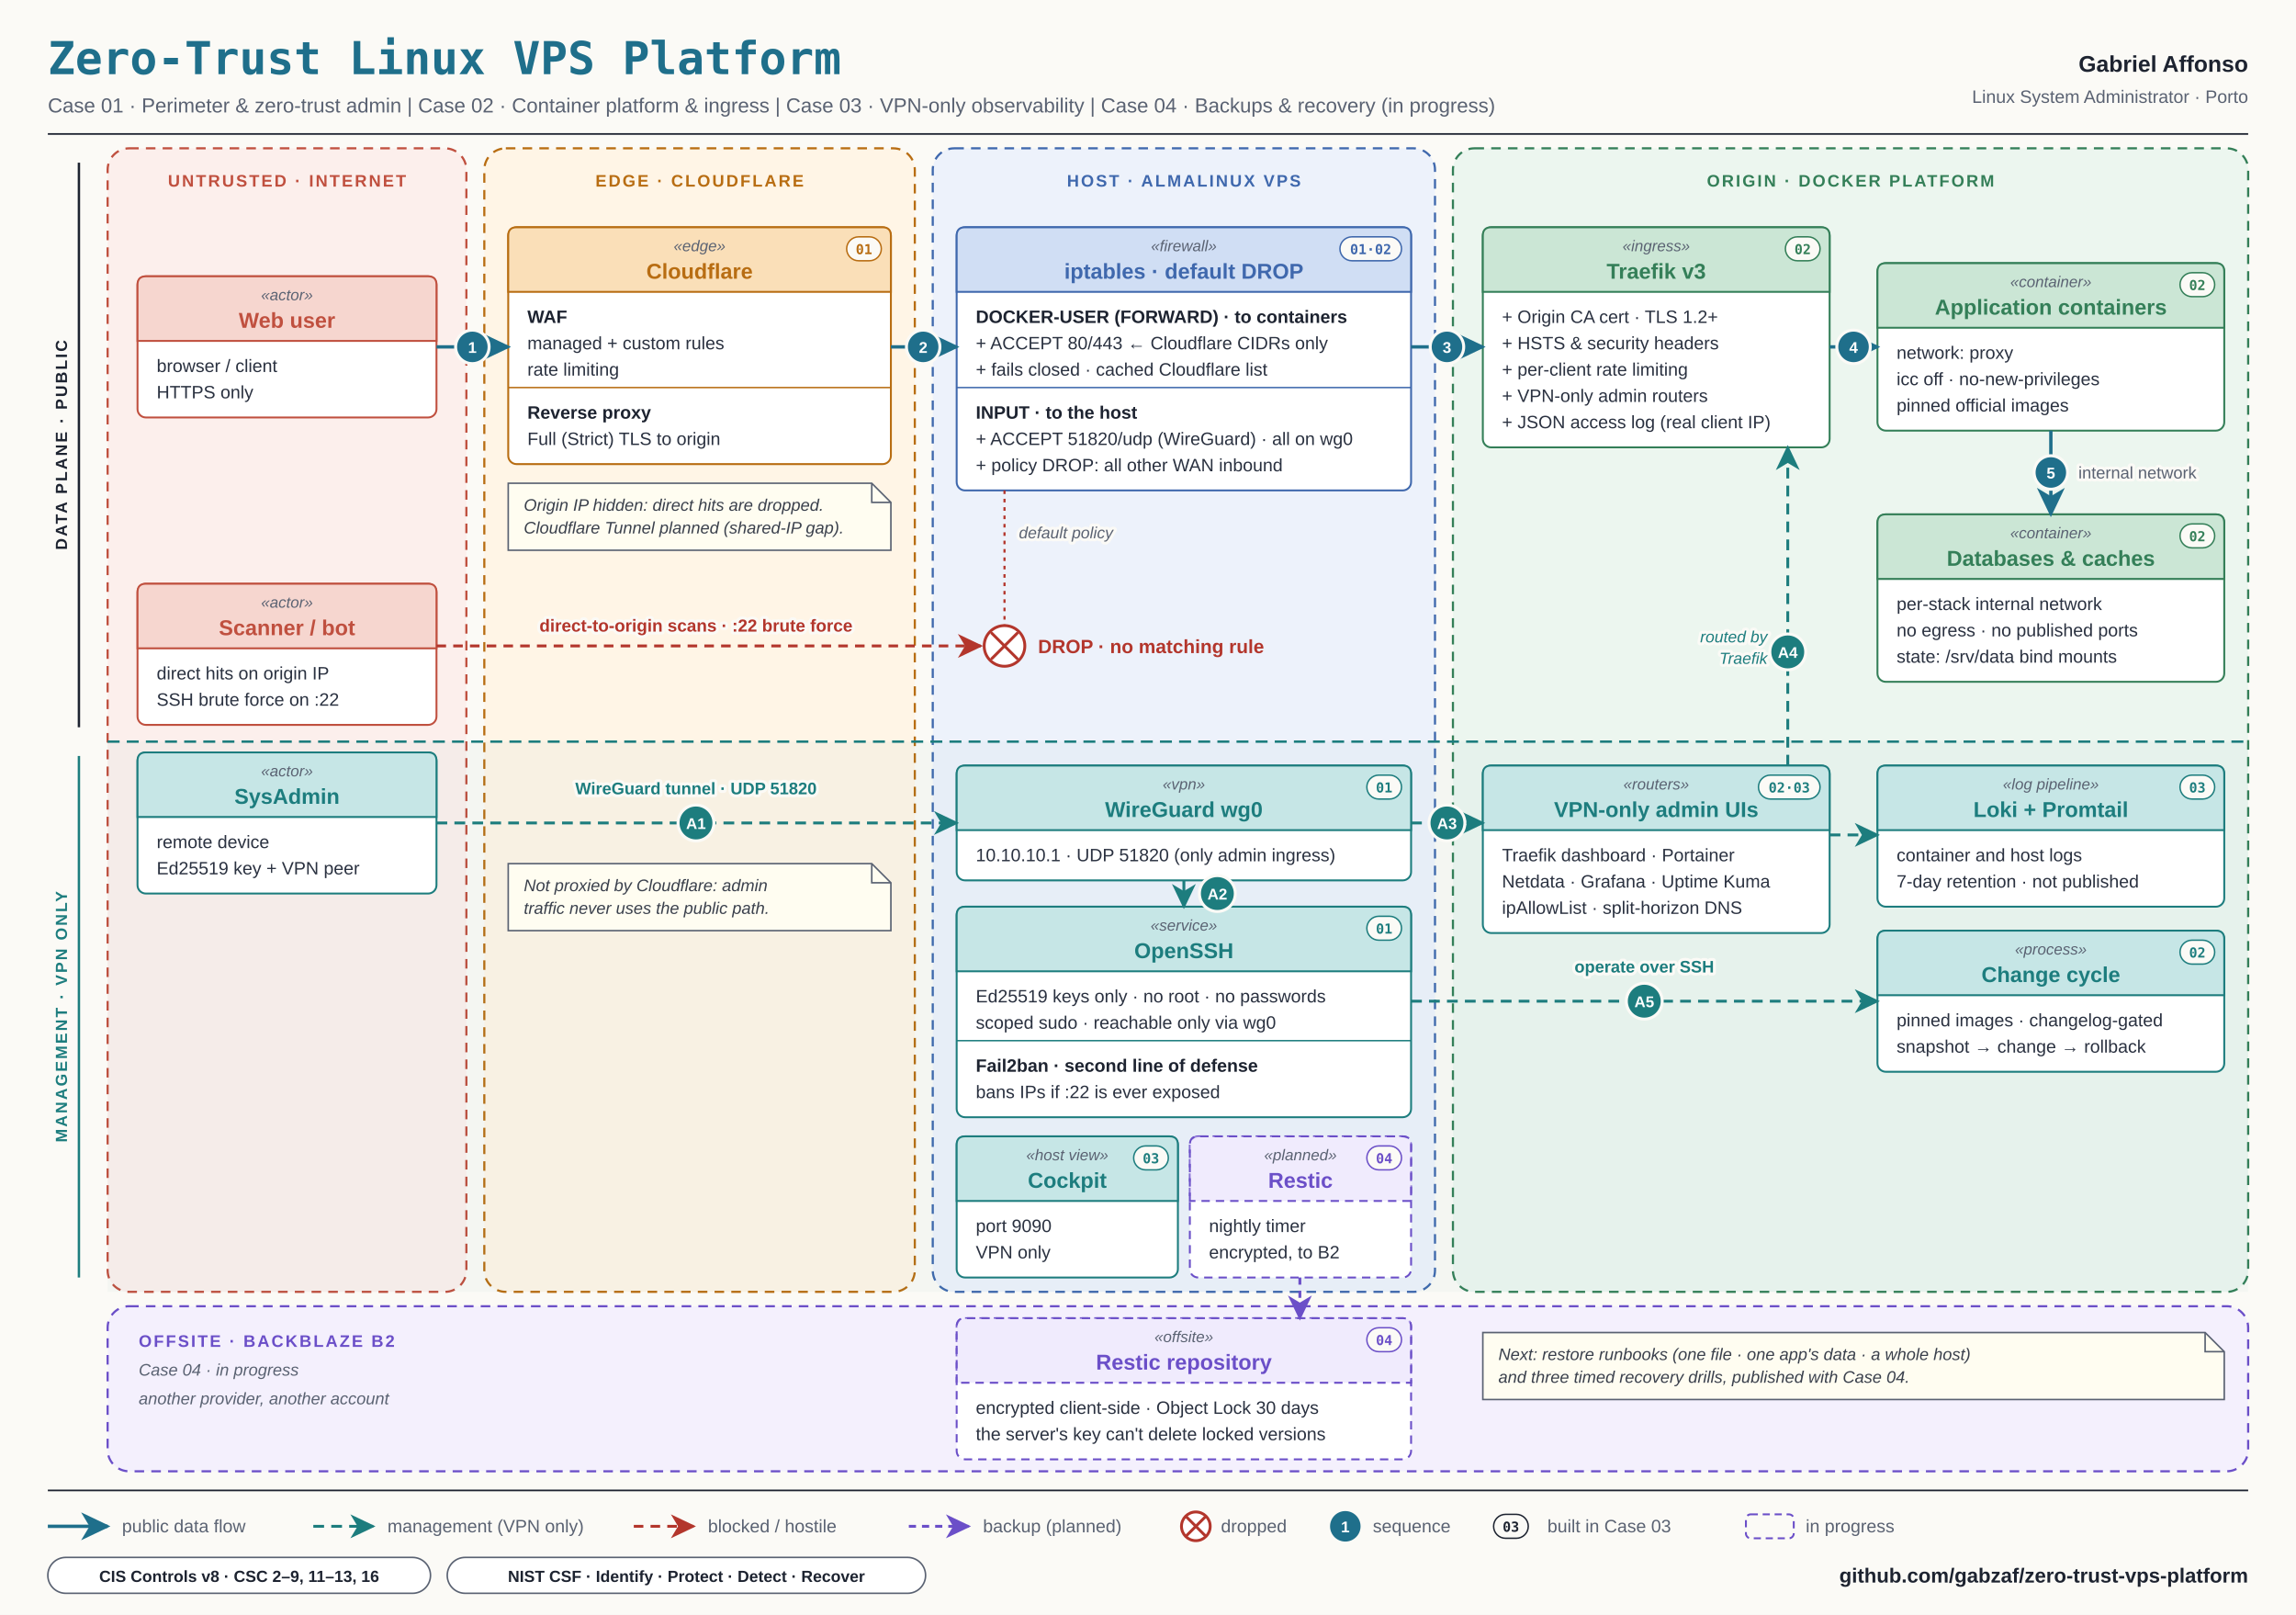
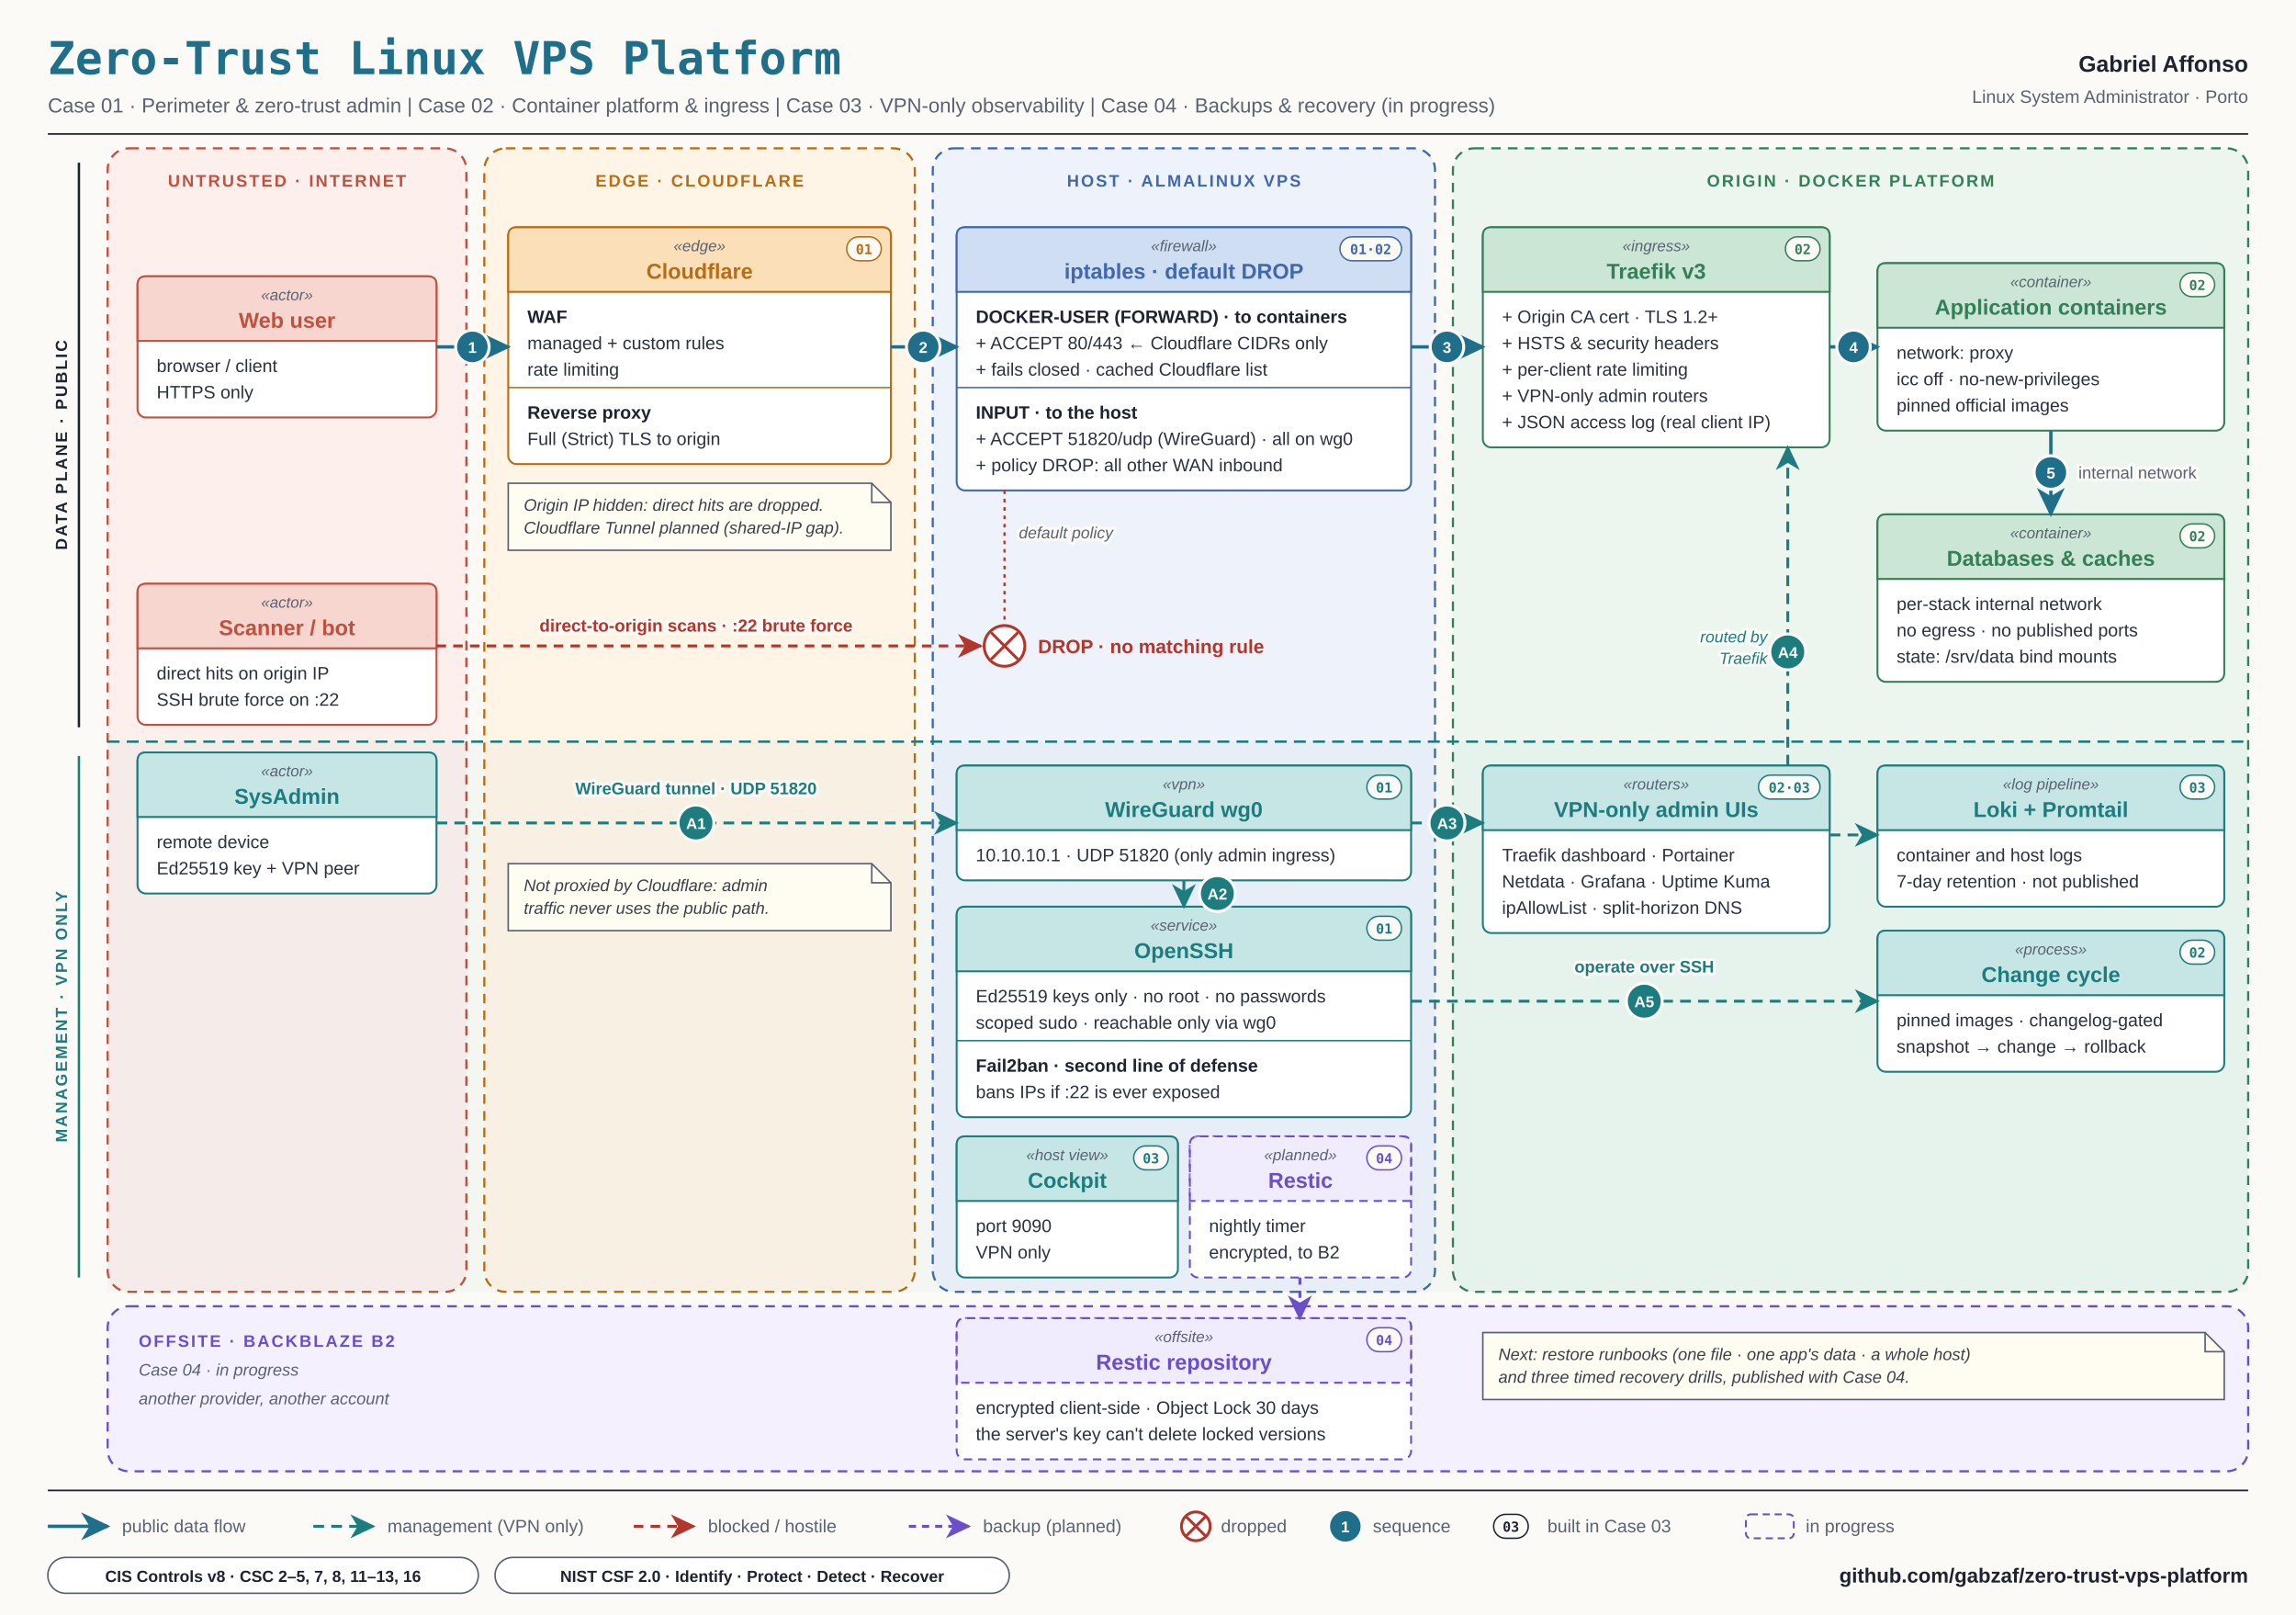
<svg xmlns="http://www.w3.org/2000/svg" width="1920" height="1350" viewBox="0 0 1920 1350">
  <defs>
    <marker id="ah-data" viewBox="0 0 12 12" refX="10.5" refY="6" markerWidth="10" markerHeight="10" orient="auto-start-reverse">
      <path d="M1,1 L11.5,6 L1,11 L4,6 Z" fill="#1f6f8b" />
    </marker>
    <marker id="ah-admin" viewBox="0 0 12 12" refX="10.5" refY="6" markerWidth="10" markerHeight="10" orient="auto-start-reverse">
      <path d="M1,1 L11.5,6 L1,11 L4,6 Z" fill="#1d7d7e" />
    </marker>
    <marker id="ah-block" viewBox="0 0 12 12" refX="10.5" refY="6" markerWidth="10" markerHeight="10" orient="auto-start-reverse">
      <path d="M1,1 L11.5,6 L1,11 L4,6 Z" fill="#b3362c" />
    </marker>
    <marker id="ah-backup" viewBox="0 0 12 12" refX="10.5" refY="6" markerWidth="10" markerHeight="10" orient="auto-start-reverse">
      <path d="M1,1 L11.5,6 L1,11 L4,6 Z" fill="#6b4fc8" />
    </marker>
  </defs>
  <rect width="1920" height="1350" fill="#fbfaf6" />
  <text x="40" y="62" font-family="'DejaVu Sans Mono', 'Liberation Mono', monospace" font-size="38" font-weight="bold" font-style="normal" fill="#1f6f8b" text-anchor="start">Zero-Trust Linux VPS Platform</text>
  <text x="40" y="94" font-family="'Liberation Sans', Arial, Helvetica, sans-serif" font-size="17" font-weight="normal" font-style="normal" fill="#5a6272" text-anchor="start">Case 01 · Perimeter &amp; zero-trust admin   |   Case 02 · Container platform &amp; ingress   |   Case 03 · VPN-only observability   |   Case 04 · Backups &amp; recovery (in progress)</text>
  <text x="1880" y="60" font-family="'Liberation Sans', Arial, Helvetica, sans-serif" font-size="19" font-weight="bold" font-style="normal" fill="#1d2330" text-anchor="end">Gabriel Affonso</text>
  <text x="1880" y="86" font-family="'Liberation Sans', Arial, Helvetica, sans-serif" font-size="15" font-weight="normal" font-style="normal" fill="#5a6272" text-anchor="end">Linux System Administrator · Porto</text>
  <line x1="40" y1="112" x2="1880" y2="112" stroke="#1d2330" stroke-width="1.4" />
  <rect x="90" y="124" width="300" height="956" rx="18" fill="#fcefec" stroke="#c0503f" stroke-width="1.8" stroke-dasharray="8 6" />
  <text x="240.0" y="156" font-family="'Liberation Sans', Arial, Helvetica, sans-serif" font-size="14" font-weight="bold" font-style="normal" fill="#c0503f" text-anchor="middle" letter-spacing="1.6">UNTRUSTED · INTERNET</text>
  <rect x="405" y="124" width="360" height="956" rx="18" fill="#fff5e6" stroke="#b86d12" stroke-width="1.8" stroke-dasharray="8 6" />
  <text x="585.0" y="156" font-family="'Liberation Sans', Arial, Helvetica, sans-serif" font-size="14" font-weight="bold" font-style="normal" fill="#b86d12" text-anchor="middle" letter-spacing="1.6">EDGE · CLOUDFLARE</text>
  <rect x="780" y="124" width="420" height="956" rx="18" fill="#edf2fb" stroke="#3f68ad" stroke-width="1.8" stroke-dasharray="8 6" />
  <text x="990.0" y="156" font-family="'Liberation Sans', Arial, Helvetica, sans-serif" font-size="14" font-weight="bold" font-style="normal" fill="#3f68ad" text-anchor="middle" letter-spacing="1.6">HOST · ALMALINUX VPS</text>
  <rect x="1215" y="124" width="665" height="956" rx="18" fill="#ecf6ef" stroke="#347f58" stroke-width="1.8" stroke-dasharray="8 6" />
  <text x="1547.5" y="156" font-family="'Liberation Sans', Arial, Helvetica, sans-serif" font-size="14" font-weight="bold" font-style="normal" fill="#347f58" text-anchor="middle" letter-spacing="1.6">ORIGIN · DOCKER PLATFORM</text>
  <rect x="90" y="620" width="1790" height="460" fill="#1d7d7e" opacity="0.035" />
  <line x1="90" y1="620" x2="1880" y2="620" stroke="#1d7d7e" stroke-width="2" stroke-dasharray="10 6" />
  <line x1="66" y1="136" x2="66" y2="608" stroke="#1d2330" stroke-width="2" />
  <text x="56" y="372.0" font-family="'Liberation Sans', Arial, Helvetica, sans-serif" font-size="13.5" font-weight="bold" font-style="normal" fill="#1d2330" text-anchor="middle" letter-spacing="1.6" transform="rotate(-90 56 372.0)">DATA PLANE · PUBLIC</text>
  <line x1="66" y1="632" x2="66" y2="1068" stroke="#1d7d7e" stroke-width="2" />
  <text x="56" y="850.0" font-family="'Liberation Sans', Arial, Helvetica, sans-serif" font-size="13.5" font-weight="bold" font-style="normal" fill="#1d7d7e" text-anchor="middle" letter-spacing="1.6" transform="rotate(-90 56 850.0)">MANAGEMENT · VPN ONLY</text>
  <rect x="115" y="231" width="250" height="118" rx="7" fill="#ffffff" stroke="#c0503f" stroke-width="1.6" />
  <path d="M115,285 L115,238 Q115,231 122,231 L358,231 Q365,231 365,238 L365,285 Z" fill="#f6d6cf" fill-opacity="1" stroke="#c0503f" stroke-width="1.6" />
  <text x="240.0" y="251" font-family="'Liberation Sans', Arial, Helvetica, sans-serif" font-size="13" font-weight="normal" font-style="italic" fill="#5a6272" text-anchor="middle">«actor»</text>
  <text x="240.0" y="274" font-family="'Liberation Sans', Arial, Helvetica, sans-serif" font-size="18" font-weight="bold" font-style="normal" fill="#c0503f" text-anchor="middle">Web user</text>
  <text x="131" y="311" font-family="'Liberation Sans', Arial, Helvetica, sans-serif" font-size="15" font-weight="normal" font-style="normal" fill="#2a3140" text-anchor="start">browser / client</text>
  <text x="131" y="333" font-family="'Liberation Sans', Arial, Helvetica, sans-serif" font-size="15" font-weight="normal" font-style="normal" fill="#2a3140" text-anchor="start">HTTPS only</text>
  <rect x="115" y="488" width="250" height="118" rx="7" fill="#ffffff" stroke="#c0503f" stroke-width="1.6" />
  <path d="M115,542 L115,495 Q115,488 122,488 L358,488 Q365,488 365,495 L365,542 Z" fill="#f6d6cf" fill-opacity="1" stroke="#c0503f" stroke-width="1.6" />
  <text x="240.0" y="508" font-family="'Liberation Sans', Arial, Helvetica, sans-serif" font-size="13" font-weight="normal" font-style="italic" fill="#5a6272" text-anchor="middle">«actor»</text>
  <text x="240.0" y="531" font-family="'Liberation Sans', Arial, Helvetica, sans-serif" font-size="18" font-weight="bold" font-style="normal" fill="#c0503f" text-anchor="middle">Scanner / bot</text>
  <text x="131" y="568" font-family="'Liberation Sans', Arial, Helvetica, sans-serif" font-size="15" font-weight="normal" font-style="normal" fill="#2a3140" text-anchor="start">direct hits on origin IP</text>
  <text x="131" y="590" font-family="'Liberation Sans', Arial, Helvetica, sans-serif" font-size="15" font-weight="normal" font-style="normal" fill="#2a3140" text-anchor="start">SSH brute force on :22</text>
  <rect x="425" y="190" width="320" height="198" rx="7" fill="#ffffff" stroke="#b86d12" stroke-width="1.6" />
  <path d="M425,244 L425,197 Q425,190 432,190 L738,190 Q745,190 745,197 L745,244 Z" fill="#fadfb8" fill-opacity="1" stroke="#b86d12" stroke-width="1.6" />
  <text x="585.0" y="210" font-family="'Liberation Sans', Arial, Helvetica, sans-serif" font-size="13" font-weight="normal" font-style="italic" fill="#5a6272" text-anchor="middle">«edge»</text>
  <text x="585.0" y="233" font-family="'Liberation Sans', Arial, Helvetica, sans-serif" font-size="18" font-weight="bold" font-style="normal" fill="#b86d12" text-anchor="middle">Cloudflare</text>
  <rect x="708.0" y="198" width="29.0" height="20" rx="10" fill="#fbfaf6" stroke="#b86d12" stroke-width="1.2" />
  <text x="722.5" y="212.5" font-family="'DejaVu Sans Mono', 'Liberation Mono', monospace" font-size="11.5" font-weight="bold" font-style="normal" fill="#b86d12" text-anchor="middle">01</text>
  <text x="441" y="270" font-family="'Liberation Sans', Arial, Helvetica, sans-serif" font-size="15" font-weight="bold" font-style="normal" fill="#1d2330" text-anchor="start">WAF</text>
  <text x="441" y="292" font-family="'Liberation Sans', Arial, Helvetica, sans-serif" font-size="15" font-weight="normal" font-style="normal" fill="#2a3140" text-anchor="start">managed + custom rules</text>
  <text x="441" y="314" font-family="'Liberation Sans', Arial, Helvetica, sans-serif" font-size="15" font-weight="normal" font-style="normal" fill="#2a3140" text-anchor="start">rate limiting</text>
  <line x1="425" y1="324" x2="745" y2="324" stroke="#b86d12" stroke-width="1.2" />
  <text x="441" y="350" font-family="'Liberation Sans', Arial, Helvetica, sans-serif" font-size="15" font-weight="bold" font-style="normal" fill="#1d2330" text-anchor="start">Reverse proxy</text>
  <text x="441" y="372" font-family="'Liberation Sans', Arial, Helvetica, sans-serif" font-size="15" font-weight="normal" font-style="normal" fill="#2a3140" text-anchor="start">Full (Strict) TLS to origin</text>
  <path d="M425,404 L729,404 L745,420 L745,460 L425,460 Z" fill="#fffdf1" stroke="#5a6272" stroke-width="1.3" />
  <path d="M729,404 L729,420 L745,420" fill="none" stroke="#5a6272" stroke-width="1.3" />
  <text x="438" y="427" font-family="'Liberation Sans', Arial, Helvetica, sans-serif" font-size="14" font-weight="normal" font-style="italic" fill="#3a404c" text-anchor="start">Origin IP hidden: direct hits are dropped.</text>
  <text x="438" y="446" font-family="'Liberation Sans', Arial, Helvetica, sans-serif" font-size="14" font-weight="normal" font-style="italic" fill="#3a404c" text-anchor="start">Cloudflare Tunnel planned (shared-IP gap).</text>
  <rect x="800" y="190" width="380" height="220" rx="7" fill="#ffffff" stroke="#3f68ad" stroke-width="1.6" />
  <path d="M800,244 L800,197 Q800,190 807,190 L1173,190 Q1180,190 1180,197 L1180,244 Z" fill="#d0def4" fill-opacity="1" stroke="#3f68ad" stroke-width="1.6" />
  <text x="990.0" y="210" font-family="'Liberation Sans', Arial, Helvetica, sans-serif" font-size="13" font-weight="normal" font-style="italic" fill="#5a6272" text-anchor="middle">«firewall»</text>
  <text x="990.0" y="233" font-family="'Liberation Sans', Arial, Helvetica, sans-serif" font-size="18" font-weight="bold" font-style="normal" fill="#3f68ad" text-anchor="middle">iptables · default DROP</text>
  <rect x="1120.5" y="198" width="51.5" height="20" rx="10" fill="#fbfaf6" stroke="#3f68ad" stroke-width="1.2" />
  <text x="1146.25" y="212.5" font-family="'DejaVu Sans Mono', 'Liberation Mono', monospace" font-size="11.5" font-weight="bold" font-style="normal" fill="#3f68ad" text-anchor="middle">01·02</text>
  <text x="816" y="270" font-family="'Liberation Sans', Arial, Helvetica, sans-serif" font-size="15" font-weight="bold" font-style="normal" fill="#1d2330" text-anchor="start">DOCKER-USER (FORWARD) · to containers</text>
  <text x="816" y="292" font-family="'Liberation Sans', Arial, Helvetica, sans-serif" font-size="15" font-weight="normal" font-style="normal" fill="#2a3140" text-anchor="start">+ ACCEPT 80/443 ← Cloudflare CIDRs only</text>
  <text x="816" y="314" font-family="'Liberation Sans', Arial, Helvetica, sans-serif" font-size="15" font-weight="normal" font-style="normal" fill="#2a3140" text-anchor="start">+ fails closed · cached Cloudflare list</text>
  <line x1="800" y1="324" x2="1180" y2="324" stroke="#3f68ad" stroke-width="1.2" />
  <text x="816" y="350" font-family="'Liberation Sans', Arial, Helvetica, sans-serif" font-size="15" font-weight="bold" font-style="normal" fill="#1d2330" text-anchor="start">INPUT · to the host</text>
  <text x="816" y="372" font-family="'Liberation Sans', Arial, Helvetica, sans-serif" font-size="15" font-weight="normal" font-style="normal" fill="#2a3140" text-anchor="start">+ ACCEPT 51820/udp (WireGuard) · all on wg0</text>
  <text x="816" y="394" font-family="'Liberation Sans', Arial, Helvetica, sans-serif" font-size="15" font-weight="normal" font-style="normal" fill="#2a3140" text-anchor="start">+ policy DROP: all other WAN inbound</text>
  <line x1="840" y1="410" x2="840" y2="523" stroke="#b3362c" stroke-width="1.8" stroke-dasharray="3 4" />
  <text x="852" y="450" font-family="'Liberation Sans', Arial, Helvetica, sans-serif" font-size="13.5" font-weight="normal" font-style="italic" fill="#5a6272" text-anchor="start" paint-order="stroke" stroke="#fbfaf6" stroke-width="5" stroke-linejoin="round">default policy</text>
  <circle cx="840" cy="540" r="17" fill="#ffffff" stroke="#b3362c" stroke-width="2.4" />
  <path d="M829.46,529.46 L850.54,550.54 M850.54,529.46 L829.46,550.54" stroke="#b3362c" stroke-width="2.4" stroke-linecap="round" />
  <text x="868" y="546" font-family="'Liberation Sans', Arial, Helvetica, sans-serif" font-size="16" font-weight="bold" font-style="normal" fill="#b3362c" text-anchor="start">DROP · no matching rule</text>
  <rect x="1240" y="190" width="290" height="184" rx="7" fill="#ffffff" stroke="#347f58" stroke-width="1.6" />
  <path d="M1240,244 L1240,197 Q1240,190 1247,190 L1523,190 Q1530,190 1530,197 L1530,244 Z" fill="#cbe6d5" fill-opacity="1" stroke="#347f58" stroke-width="1.6" />
  <text x="1385.0" y="210" font-family="'Liberation Sans', Arial, Helvetica, sans-serif" font-size="13" font-weight="normal" font-style="italic" fill="#5a6272" text-anchor="middle">«ingress»</text>
  <text x="1385.0" y="233" font-family="'Liberation Sans', Arial, Helvetica, sans-serif" font-size="18" font-weight="bold" font-style="normal" fill="#347f58" text-anchor="middle">Traefik v3</text>
  <rect x="1493.0" y="198" width="29.0" height="20" rx="10" fill="#fbfaf6" stroke="#347f58" stroke-width="1.2" />
  <text x="1507.5" y="212.5" font-family="'DejaVu Sans Mono', 'Liberation Mono', monospace" font-size="11.5" font-weight="bold" font-style="normal" fill="#347f58" text-anchor="middle">02</text>
  <text x="1256" y="270" font-family="'Liberation Sans', Arial, Helvetica, sans-serif" font-size="15" font-weight="normal" font-style="normal" fill="#2a3140" text-anchor="start">+ Origin CA cert · TLS 1.2+</text>
  <text x="1256" y="292" font-family="'Liberation Sans', Arial, Helvetica, sans-serif" font-size="15" font-weight="normal" font-style="normal" fill="#2a3140" text-anchor="start">+ HSTS &amp; security headers</text>
  <text x="1256" y="314" font-family="'Liberation Sans', Arial, Helvetica, sans-serif" font-size="15" font-weight="normal" font-style="normal" fill="#2a3140" text-anchor="start">+ per-client rate limiting</text>
  <text x="1256" y="336" font-family="'Liberation Sans', Arial, Helvetica, sans-serif" font-size="15" font-weight="normal" font-style="normal" fill="#2a3140" text-anchor="start">+ VPN-only admin routers</text>
  <text x="1256" y="358" font-family="'Liberation Sans', Arial, Helvetica, sans-serif" font-size="15" font-weight="normal" font-style="normal" fill="#2a3140" text-anchor="start">+ JSON access log (real client IP)</text>
  <rect x="1570" y="220" width="290" height="140" rx="7" fill="#ffffff" stroke="#347f58" stroke-width="1.6" />
  <path d="M1570,274 L1570,227 Q1570,220 1577,220 L1853,220 Q1860,220 1860,227 L1860,274 Z" fill="#cbe6d5" fill-opacity="1" stroke="#347f58" stroke-width="1.6" />
  <text x="1715.0" y="240" font-family="'Liberation Sans', Arial, Helvetica, sans-serif" font-size="13" font-weight="normal" font-style="italic" fill="#5a6272" text-anchor="middle">«container»</text>
  <text x="1715.0" y="263" font-family="'Liberation Sans', Arial, Helvetica, sans-serif" font-size="18" font-weight="bold" font-style="normal" fill="#347f58" text-anchor="middle">Application containers</text>
  <rect x="1823.0" y="228" width="29.0" height="20" rx="10" fill="#fbfaf6" stroke="#347f58" stroke-width="1.2" />
  <text x="1837.5" y="242.5" font-family="'DejaVu Sans Mono', 'Liberation Mono', monospace" font-size="11.5" font-weight="bold" font-style="normal" fill="#347f58" text-anchor="middle">02</text>
  <text x="1586" y="300" font-family="'Liberation Sans', Arial, Helvetica, sans-serif" font-size="15" font-weight="normal" font-style="normal" fill="#2a3140" text-anchor="start">network: proxy</text>
  <text x="1586" y="322" font-family="'Liberation Sans', Arial, Helvetica, sans-serif" font-size="15" font-weight="normal" font-style="normal" fill="#2a3140" text-anchor="start">icc off · no-new-privileges</text>
  <text x="1586" y="344" font-family="'Liberation Sans', Arial, Helvetica, sans-serif" font-size="15" font-weight="normal" font-style="normal" fill="#2a3140" text-anchor="start">pinned official images</text>
  <rect x="1570" y="430" width="290" height="140" rx="7" fill="#ffffff" stroke="#347f58" stroke-width="1.6" />
  <path d="M1570,484 L1570,437 Q1570,430 1577,430 L1853,430 Q1860,430 1860,437 L1860,484 Z" fill="#cbe6d5" fill-opacity="1" stroke="#347f58" stroke-width="1.6" />
  <text x="1715.0" y="450" font-family="'Liberation Sans', Arial, Helvetica, sans-serif" font-size="13" font-weight="normal" font-style="italic" fill="#5a6272" text-anchor="middle">«container»</text>
  <text x="1715.0" y="473" font-family="'Liberation Sans', Arial, Helvetica, sans-serif" font-size="18" font-weight="bold" font-style="normal" fill="#347f58" text-anchor="middle">Databases &amp; caches</text>
  <rect x="1823.0" y="438" width="29.0" height="20" rx="10" fill="#fbfaf6" stroke="#347f58" stroke-width="1.2" />
  <text x="1837.5" y="452.5" font-family="'DejaVu Sans Mono', 'Liberation Mono', monospace" font-size="11.5" font-weight="bold" font-style="normal" fill="#347f58" text-anchor="middle">02</text>
  <text x="1586" y="510" font-family="'Liberation Sans', Arial, Helvetica, sans-serif" font-size="15" font-weight="normal" font-style="normal" fill="#2a3140" text-anchor="start">per-stack internal network</text>
  <text x="1586" y="532" font-family="'Liberation Sans', Arial, Helvetica, sans-serif" font-size="15" font-weight="normal" font-style="normal" fill="#2a3140" text-anchor="start">no egress · no published ports</text>
  <text x="1586" y="554" font-family="'Liberation Sans', Arial, Helvetica, sans-serif" font-size="15" font-weight="normal" font-style="normal" fill="#2a3140" text-anchor="start">state: /srv/data bind mounts</text>
  <path d="M365,290 L425,290" fill="none" stroke="#1f6f8b" stroke-width="2.8" marker-end="url(#ah-data)" />
  <circle cx="395" cy="290" r="14" fill="#1f6f8b" stroke="#fbfaf6" stroke-width="2.5" />
  <text x="395" y="295" font-family="'Liberation Sans', Arial, Helvetica, sans-serif" font-size="13" font-weight="bold" font-style="normal" fill="#ffffff" text-anchor="middle">1</text>
  <path d="M745,290 L800,290" fill="none" stroke="#1f6f8b" stroke-width="2.8" marker-end="url(#ah-data)" />
  <circle cx="772" cy="290" r="14" fill="#1f6f8b" stroke="#fbfaf6" stroke-width="2.5" />
  <text x="772" y="295" font-family="'Liberation Sans', Arial, Helvetica, sans-serif" font-size="13" font-weight="bold" font-style="normal" fill="#ffffff" text-anchor="middle">2</text>
  <path d="M1180,290 L1240,290" fill="none" stroke="#1f6f8b" stroke-width="2.8" marker-end="url(#ah-data)" />
  <circle cx="1210" cy="290" r="14" fill="#1f6f8b" stroke="#fbfaf6" stroke-width="2.5" />
  <text x="1210" y="295" font-family="'Liberation Sans', Arial, Helvetica, sans-serif" font-size="13" font-weight="bold" font-style="normal" fill="#ffffff" text-anchor="middle">3</text>
  <path d="M1530,290 L1570,290" fill="none" stroke="#1f6f8b" stroke-width="2.8" marker-end="url(#ah-data)" />
  <circle cx="1550" cy="290" r="14" fill="#1f6f8b" stroke="#fbfaf6" stroke-width="2.5" />
  <text x="1550" y="295" font-family="'Liberation Sans', Arial, Helvetica, sans-serif" font-size="13" font-weight="bold" font-style="normal" fill="#ffffff" text-anchor="middle">4</text>
  <path d="M1715,360 L1715,430" fill="none" stroke="#1f6f8b" stroke-width="2.8" marker-end="url(#ah-data)" />
  <circle cx="1715" cy="395.0" r="14" fill="#1f6f8b" stroke="#fbfaf6" stroke-width="2.5" />
  <text x="1715" y="400.0" font-family="'Liberation Sans', Arial, Helvetica, sans-serif" font-size="13" font-weight="bold" font-style="normal" fill="#ffffff" text-anchor="middle">5</text>
  <text x="1738" y="400.0" font-family="'Liberation Sans', Arial, Helvetica, sans-serif" font-size="14" font-weight="normal" font-style="normal" fill="#5a6272" text-anchor="start" paint-order="stroke" stroke="#fbfaf6" stroke-width="5" stroke-linejoin="round">internal network</text>
  <path d="M365,540 L820,540" fill="none" stroke="#b3362c" stroke-width="2.4" stroke-dasharray="8 6" marker-end="url(#ah-block)" />
  <text x="582" y="528" font-family="'Liberation Sans', Arial, Helvetica, sans-serif" font-size="14.5" font-weight="bold" font-style="normal" fill="#b3362c" text-anchor="middle" paint-order="stroke" stroke="#fbfaf6" stroke-width="5" stroke-linejoin="round">direct-to-origin scans · :22 brute force</text>
  <rect x="800" y="640" width="380" height="96" rx="7" fill="#ffffff" stroke="#1d7d7e" stroke-width="1.6" />
  <path d="M800,694 L800,647 Q800,640 807,640 L1173,640 Q1180,640 1180,647 L1180,694 Z" fill="#c6e6e6" fill-opacity="1" stroke="#1d7d7e" stroke-width="1.6" />
  <text x="990.0" y="660" font-family="'Liberation Sans', Arial, Helvetica, sans-serif" font-size="13" font-weight="normal" font-style="italic" fill="#5a6272" text-anchor="middle">«vpn»</text>
  <text x="990.0" y="683" font-family="'Liberation Sans', Arial, Helvetica, sans-serif" font-size="18" font-weight="bold" font-style="normal" fill="#1d7d7e" text-anchor="middle">WireGuard wg0</text>
  <rect x="1143.0" y="648" width="29.0" height="20" rx="10" fill="#fbfaf6" stroke="#1d7d7e" stroke-width="1.2" />
  <text x="1157.5" y="662.5" font-family="'DejaVu Sans Mono', 'Liberation Mono', monospace" font-size="11.5" font-weight="bold" font-style="normal" fill="#1d7d7e" text-anchor="middle">01</text>
  <text x="816" y="720" font-family="'Liberation Sans', Arial, Helvetica, sans-serif" font-size="15" font-weight="normal" font-style="normal" fill="#2a3140" text-anchor="start">10.10.10.1 · UDP 51820 (only admin ingress)</text>
  <rect x="115" y="629" width="250" height="118" rx="7" fill="#ffffff" stroke="#1d7d7e" stroke-width="1.6" />
  <path d="M115,683 L115,636 Q115,629 122,629 L358,629 Q365,629 365,636 L365,683 Z" fill="#c6e6e6" fill-opacity="1" stroke="#1d7d7e" stroke-width="1.6" />
  <text x="240.0" y="649" font-family="'Liberation Sans', Arial, Helvetica, sans-serif" font-size="13" font-weight="normal" font-style="italic" fill="#5a6272" text-anchor="middle">«actor»</text>
  <text x="240.0" y="672" font-family="'Liberation Sans', Arial, Helvetica, sans-serif" font-size="18" font-weight="bold" font-style="normal" fill="#1d7d7e" text-anchor="middle">SysAdmin</text>
  <text x="131" y="709" font-family="'Liberation Sans', Arial, Helvetica, sans-serif" font-size="15" font-weight="normal" font-style="normal" fill="#2a3140" text-anchor="start">remote device</text>
  <text x="131" y="731" font-family="'Liberation Sans', Arial, Helvetica, sans-serif" font-size="15" font-weight="normal" font-style="normal" fill="#2a3140" text-anchor="start">Ed25519 key + VPN peer</text>
  <path d="M425,722 L729,722 L745,738 L745,778 L425,778 Z" fill="#fffdf1" stroke="#5a6272" stroke-width="1.3" />
  <path d="M729,722 L729,738 L745,738" fill="none" stroke="#5a6272" stroke-width="1.3" />
  <text x="438" y="745" font-family="'Liberation Sans', Arial, Helvetica, sans-serif" font-size="14" font-weight="normal" font-style="italic" fill="#3a404c" text-anchor="start">Not proxied by Cloudflare: admin</text>
  <text x="438" y="764" font-family="'Liberation Sans', Arial, Helvetica, sans-serif" font-size="14" font-weight="normal" font-style="italic" fill="#3a404c" text-anchor="start">traffic never uses the public path.</text>
  <rect x="800" y="758" width="380" height="176" rx="7" fill="#ffffff" stroke="#1d7d7e" stroke-width="1.6" />
  <path d="M800,812 L800,765 Q800,758 807,758 L1173,758 Q1180,758 1180,765 L1180,812 Z" fill="#c6e6e6" fill-opacity="1" stroke="#1d7d7e" stroke-width="1.6" />
  <text x="990.0" y="778" font-family="'Liberation Sans', Arial, Helvetica, sans-serif" font-size="13" font-weight="normal" font-style="italic" fill="#5a6272" text-anchor="middle">«service»</text>
  <text x="990.0" y="801" font-family="'Liberation Sans', Arial, Helvetica, sans-serif" font-size="18" font-weight="bold" font-style="normal" fill="#1d7d7e" text-anchor="middle">OpenSSH</text>
  <rect x="1143.0" y="766" width="29.0" height="20" rx="10" fill="#fbfaf6" stroke="#1d7d7e" stroke-width="1.2" />
  <text x="1157.5" y="780.5" font-family="'DejaVu Sans Mono', 'Liberation Mono', monospace" font-size="11.5" font-weight="bold" font-style="normal" fill="#1d7d7e" text-anchor="middle">01</text>
  <text x="816" y="838" font-family="'Liberation Sans', Arial, Helvetica, sans-serif" font-size="15" font-weight="normal" font-style="normal" fill="#2a3140" text-anchor="start">Ed25519 keys only · no root · no passwords</text>
  <text x="816" y="860" font-family="'Liberation Sans', Arial, Helvetica, sans-serif" font-size="15" font-weight="normal" font-style="normal" fill="#2a3140" text-anchor="start">scoped sudo · reachable only via wg0</text>
  <line x1="800" y1="870" x2="1180" y2="870" stroke="#1d7d7e" stroke-width="1.2" />
  <text x="816" y="896" font-family="'Liberation Sans', Arial, Helvetica, sans-serif" font-size="15" font-weight="bold" font-style="normal" fill="#1d2330" text-anchor="start">Fail2ban · second line of defense</text>
  <text x="816" y="918" font-family="'Liberation Sans', Arial, Helvetica, sans-serif" font-size="15" font-weight="normal" font-style="normal" fill="#2a3140" text-anchor="start">bans IPs if :22 is ever exposed</text>
  <rect x="800" y="950" width="185" height="118" rx="7" fill="#ffffff" stroke="#1d7d7e" stroke-width="1.6" />
  <path d="M800,1004 L800,957 Q800,950 807,950 L978,950 Q985,950 985,957 L985,1004 Z" fill="#c6e6e6" fill-opacity="1" stroke="#1d7d7e" stroke-width="1.6" />
  <text x="892.5" y="970" font-family="'Liberation Sans', Arial, Helvetica, sans-serif" font-size="13" font-weight="normal" font-style="italic" fill="#5a6272" text-anchor="middle">«host view»</text>
  <text x="892.5" y="993" font-family="'Liberation Sans', Arial, Helvetica, sans-serif" font-size="18" font-weight="bold" font-style="normal" fill="#1d7d7e" text-anchor="middle">Cockpit</text>
  <rect x="948.0" y="958" width="29.0" height="20" rx="10" fill="#fbfaf6" stroke="#1d7d7e" stroke-width="1.2" />
  <text x="962.5" y="972.5" font-family="'DejaVu Sans Mono', 'Liberation Mono', monospace" font-size="11.5" font-weight="bold" font-style="normal" fill="#1d7d7e" text-anchor="middle">03</text>
  <text x="816" y="1030" font-family="'Liberation Sans', Arial, Helvetica, sans-serif" font-size="15" font-weight="normal" font-style="normal" fill="#2a3140" text-anchor="start">port 9090</text>
  <text x="816" y="1052" font-family="'Liberation Sans', Arial, Helvetica, sans-serif" font-size="15" font-weight="normal" font-style="normal" fill="#2a3140" text-anchor="start">VPN only</text>
  <rect x="995" y="950" width="185" height="118" rx="7" fill="#ffffff" stroke="#6b4fc8" stroke-width="1.6" stroke-dasharray="7 5" />
  <path d="M995,1004 L995,957 Q995,950 1002,950 L1173,950 Q1180,950 1180,957 L1180,1004 Z" fill="#e3dafa" fill-opacity="0.55" stroke="#6b4fc8" stroke-width="1.6" stroke-dasharray="7 5" />
  <text x="1087.5" y="970" font-family="'Liberation Sans', Arial, Helvetica, sans-serif" font-size="13" font-weight="normal" font-style="italic" fill="#5a6272" text-anchor="middle">«planned»</text>
  <text x="1087.5" y="993" font-family="'Liberation Sans', Arial, Helvetica, sans-serif" font-size="18" font-weight="bold" font-style="normal" fill="#6b4fc8" text-anchor="middle">Restic</text>
  <rect x="1143.0" y="958" width="29.0" height="20" rx="10" fill="#fbfaf6" stroke="#6b4fc8" stroke-width="1.2" />
  <text x="1157.5" y="972.5" font-family="'DejaVu Sans Mono', 'Liberation Mono', monospace" font-size="11.5" font-weight="bold" font-style="normal" fill="#6b4fc8" text-anchor="middle">04</text>
  <text x="1011" y="1030" font-family="'Liberation Sans', Arial, Helvetica, sans-serif" font-size="15" font-weight="normal" font-style="normal" fill="#2a3140" text-anchor="start">nightly timer</text>
  <text x="1011" y="1052" font-family="'Liberation Sans', Arial, Helvetica, sans-serif" font-size="15" font-weight="normal" font-style="normal" fill="#2a3140" text-anchor="start">encrypted, to B2</text>
  <rect x="1240" y="640" width="290" height="140" rx="7" fill="#ffffff" stroke="#1d7d7e" stroke-width="1.6" />
  <path d="M1240,694 L1240,647 Q1240,640 1247,640 L1523,640 Q1530,640 1530,647 L1530,694 Z" fill="#c6e6e6" fill-opacity="1" stroke="#1d7d7e" stroke-width="1.6" />
  <text x="1385.0" y="660" font-family="'Liberation Sans', Arial, Helvetica, sans-serif" font-size="13" font-weight="normal" font-style="italic" fill="#5a6272" text-anchor="middle">«routers»</text>
  <text x="1385.0" y="683" font-family="'Liberation Sans', Arial, Helvetica, sans-serif" font-size="18" font-weight="bold" font-style="normal" fill="#1d7d7e" text-anchor="middle">VPN-only admin UIs</text>
  <rect x="1470.5" y="648" width="51.5" height="20" rx="10" fill="#fbfaf6" stroke="#1d7d7e" stroke-width="1.2" />
  <text x="1496.25" y="662.5" font-family="'DejaVu Sans Mono', 'Liberation Mono', monospace" font-size="11.5" font-weight="bold" font-style="normal" fill="#1d7d7e" text-anchor="middle">02·03</text>
  <text x="1256" y="720" font-family="'Liberation Sans', Arial, Helvetica, sans-serif" font-size="15" font-weight="normal" font-style="normal" fill="#2a3140" text-anchor="start">Traefik dashboard · Portainer</text>
  <text x="1256" y="742" font-family="'Liberation Sans', Arial, Helvetica, sans-serif" font-size="15" font-weight="normal" font-style="normal" fill="#2a3140" text-anchor="start">Netdata · Grafana · Uptime Kuma</text>
  <text x="1256" y="764" font-family="'Liberation Sans', Arial, Helvetica, sans-serif" font-size="15" font-weight="normal" font-style="normal" fill="#2a3140" text-anchor="start">ipAllowList · split-horizon DNS</text>
  <rect x="1570" y="640" width="290" height="118" rx="7" fill="#ffffff" stroke="#1d7d7e" stroke-width="1.6" />
  <path d="M1570,694 L1570,647 Q1570,640 1577,640 L1853,640 Q1860,640 1860,647 L1860,694 Z" fill="#c6e6e6" fill-opacity="1" stroke="#1d7d7e" stroke-width="1.6" />
  <text x="1715.0" y="660" font-family="'Liberation Sans', Arial, Helvetica, sans-serif" font-size="13" font-weight="normal" font-style="italic" fill="#5a6272" text-anchor="middle">«log pipeline»</text>
  <text x="1715.0" y="683" font-family="'Liberation Sans', Arial, Helvetica, sans-serif" font-size="18" font-weight="bold" font-style="normal" fill="#1d7d7e" text-anchor="middle">Loki + Promtail</text>
  <rect x="1823.0" y="648" width="29.0" height="20" rx="10" fill="#fbfaf6" stroke="#1d7d7e" stroke-width="1.2" />
  <text x="1837.5" y="662.5" font-family="'DejaVu Sans Mono', 'Liberation Mono', monospace" font-size="11.5" font-weight="bold" font-style="normal" fill="#1d7d7e" text-anchor="middle">03</text>
  <text x="1586" y="720" font-family="'Liberation Sans', Arial, Helvetica, sans-serif" font-size="15" font-weight="normal" font-style="normal" fill="#2a3140" text-anchor="start">container and host logs</text>
  <text x="1586" y="742" font-family="'Liberation Sans', Arial, Helvetica, sans-serif" font-size="15" font-weight="normal" font-style="normal" fill="#2a3140" text-anchor="start">7-day retention · not published</text>
  <rect x="1570" y="778" width="290" height="118" rx="7" fill="#ffffff" stroke="#1d7d7e" stroke-width="1.6" />
  <path d="M1570,832 L1570,785 Q1570,778 1577,778 L1853,778 Q1860,778 1860,785 L1860,832 Z" fill="#c6e6e6" fill-opacity="1" stroke="#1d7d7e" stroke-width="1.6" />
  <text x="1715.0" y="798" font-family="'Liberation Sans', Arial, Helvetica, sans-serif" font-size="13" font-weight="normal" font-style="italic" fill="#5a6272" text-anchor="middle">«process»</text>
  <text x="1715.0" y="821" font-family="'Liberation Sans', Arial, Helvetica, sans-serif" font-size="18" font-weight="bold" font-style="normal" fill="#1d7d7e" text-anchor="middle">Change cycle</text>
  <rect x="1823.0" y="786" width="29.0" height="20" rx="10" fill="#fbfaf6" stroke="#1d7d7e" stroke-width="1.2" />
  <text x="1837.5" y="800.5" font-family="'DejaVu Sans Mono', 'Liberation Mono', monospace" font-size="11.5" font-weight="bold" font-style="normal" fill="#1d7d7e" text-anchor="middle">02</text>
  <text x="1586" y="858" font-family="'Liberation Sans', Arial, Helvetica, sans-serif" font-size="15" font-weight="normal" font-style="normal" fill="#2a3140" text-anchor="start">pinned images · changelog-gated</text>
  <text x="1586" y="880" font-family="'Liberation Sans', Arial, Helvetica, sans-serif" font-size="15" font-weight="normal" font-style="normal" fill="#2a3140" text-anchor="start">snapshot → change → rollback</text>
  <path d="M365,688 L800,688" fill="none" stroke="#1d7d7e" stroke-width="2.4" stroke-dasharray="9 6" marker-end="url(#ah-admin)" />
  <circle cx="582" cy="688" r="15" fill="#1d7d7e" stroke="#fbfaf6" stroke-width="2.5" />
  <text x="582" y="693" font-family="'Liberation Sans', Arial, Helvetica, sans-serif" font-size="13" font-weight="bold" font-style="normal" fill="#ffffff" text-anchor="middle">A1</text>
  <text x="582" y="664" font-family="'Liberation Sans', Arial, Helvetica, sans-serif" font-size="14" font-weight="bold" font-style="normal" fill="#1d7d7e" text-anchor="middle" paint-order="stroke" stroke="#fbfaf6" stroke-width="5" stroke-linejoin="round">WireGuard tunnel · UDP 51820</text>
  <path d="M990,736 L990,758" fill="none" stroke="#1d7d7e" stroke-width="2.4" stroke-dasharray="9 6" marker-end="url(#ah-admin)" />
  <circle cx="1018" cy="747.0" r="15" fill="#1d7d7e" stroke="#fbfaf6" stroke-width="2.5" />
  <text x="1018" y="752.0" font-family="'Liberation Sans', Arial, Helvetica, sans-serif" font-size="13" font-weight="bold" font-style="normal" fill="#ffffff" text-anchor="middle">A2</text>
  <path d="M1180,688 L1240,688" fill="none" stroke="#1d7d7e" stroke-width="2.4" stroke-dasharray="9 6" marker-end="url(#ah-admin)" />
  <circle cx="1210" cy="688" r="15" fill="#1d7d7e" stroke="#fbfaf6" stroke-width="2.5" />
  <text x="1210" y="693" font-family="'Liberation Sans', Arial, Helvetica, sans-serif" font-size="13" font-weight="bold" font-style="normal" fill="#ffffff" text-anchor="middle">A3</text>
  <path d="M1495,640 L1495,374" fill="none" stroke="#1d7d7e" stroke-width="2.4" stroke-dasharray="9 6" marker-end="url(#ah-admin)" />
  <circle cx="1495" cy="545" r="15" fill="#1d7d7e" stroke="#fbfaf6" stroke-width="2.5" />
  <text x="1495" y="550" font-family="'Liberation Sans', Arial, Helvetica, sans-serif" font-size="13" font-weight="bold" font-style="normal" fill="#ffffff" text-anchor="middle">A4</text>
  <text x="1478" y="537" font-family="'Liberation Sans', Arial, Helvetica, sans-serif" font-size="13.5" font-weight="normal" font-style="italic" fill="#1d7d7e" text-anchor="end" paint-order="stroke" stroke="#fbfaf6" stroke-width="5" stroke-linejoin="round">routed by</text>
  <text x="1478" y="555" font-family="'Liberation Sans', Arial, Helvetica, sans-serif" font-size="13.5" font-weight="normal" font-style="italic" fill="#1d7d7e" text-anchor="end" paint-order="stroke" stroke="#fbfaf6" stroke-width="5" stroke-linejoin="round">Traefik</text>
  <path d="M1530,698 L1570,698" fill="none" stroke="#1d7d7e" stroke-width="2.4" stroke-dasharray="9 6" marker-end="url(#ah-admin)" />
  <path d="M1180,837 L1570,837" fill="none" stroke="#1d7d7e" stroke-width="2.4" stroke-dasharray="9 6" marker-end="url(#ah-admin)" />
  <circle cx="1375" cy="837" r="15" fill="#1d7d7e" stroke="#fbfaf6" stroke-width="2.5" />
  <text x="1375" y="842" font-family="'Liberation Sans', Arial, Helvetica, sans-serif" font-size="13" font-weight="bold" font-style="normal" fill="#ffffff" text-anchor="middle">A5</text>
  <text x="1375" y="813" font-family="'Liberation Sans', Arial, Helvetica, sans-serif" font-size="14" font-weight="bold" font-style="normal" fill="#1d7d7e" text-anchor="middle" paint-order="stroke" stroke="#fbfaf6" stroke-width="5" stroke-linejoin="round">operate over SSH</text>
  <rect x="90" y="1092" width="1790" height="138" rx="18" fill="#f4f0fd" stroke="#6b4fc8" stroke-width="1.8" stroke-dasharray="8 6" />
  <text x="116" y="1126" font-family="'Liberation Sans', Arial, Helvetica, sans-serif" font-size="14" font-weight="bold" font-style="normal" fill="#6b4fc8" text-anchor="start" letter-spacing="1.6">OFFSITE · BACKBLAZE B2</text>
  <text x="116" y="1150" font-family="'Liberation Sans', Arial, Helvetica, sans-serif" font-size="14" font-weight="normal" font-style="italic" fill="#5a6272" text-anchor="start">Case 04 · in progress</text>
  <text x="116" y="1174" font-family="'Liberation Sans', Arial, Helvetica, sans-serif" font-size="14" font-weight="normal" font-style="italic" fill="#5a6272" text-anchor="start">another provider, another account</text>
  <rect x="800" y="1102" width="380" height="118" rx="7" fill="#ffffff" stroke="#6b4fc8" stroke-width="1.6" stroke-dasharray="7 5" />
  <path d="M800,1156 L800,1109 Q800,1102 807,1102 L1173,1102 Q1180,1102 1180,1109 L1180,1156 Z" fill="#e3dafa" fill-opacity="0.55" stroke="#6b4fc8" stroke-width="1.6" stroke-dasharray="7 5" />
  <text x="990.0" y="1122" font-family="'Liberation Sans', Arial, Helvetica, sans-serif" font-size="13" font-weight="normal" font-style="italic" fill="#5a6272" text-anchor="middle">«offsite»</text>
  <text x="990.0" y="1145" font-family="'Liberation Sans', Arial, Helvetica, sans-serif" font-size="18" font-weight="bold" font-style="normal" fill="#6b4fc8" text-anchor="middle">Restic repository</text>
  <rect x="1143.0" y="1110" width="29.0" height="20" rx="10" fill="#fbfaf6" stroke="#6b4fc8" stroke-width="1.2" />
  <text x="1157.5" y="1124.5" font-family="'DejaVu Sans Mono', 'Liberation Mono', monospace" font-size="11.5" font-weight="bold" font-style="normal" fill="#6b4fc8" text-anchor="middle">04</text>
  <text x="816" y="1182" font-family="'Liberation Sans', Arial, Helvetica, sans-serif" font-size="15" font-weight="normal" font-style="normal" fill="#2a3140" text-anchor="start">encrypted client-side · Object Lock 30 days</text>
  <text x="816" y="1204" font-family="'Liberation Sans', Arial, Helvetica, sans-serif" font-size="15" font-weight="normal" font-style="normal" fill="#2a3140" text-anchor="start">the server's key can't delete locked versions</text>
  <path d="M1087,1068 L1087,1102" fill="none" stroke="#6b4fc8" stroke-width="2.4" stroke-dasharray="6 5" marker-end="url(#ah-backup)" />
  <path d="M1240,1114 L1844,1114 L1860,1130 L1860,1170 L1240,1170 Z" fill="#fffdf1" stroke="#5a6272" stroke-width="1.3" />
  <path d="M1844,1114 L1844,1130 L1860,1130" fill="none" stroke="#5a6272" stroke-width="1.3" />
  <text x="1253" y="1137" font-family="'Liberation Sans', Arial, Helvetica, sans-serif" font-size="14" font-weight="normal" font-style="italic" fill="#3a404c" text-anchor="start">Next: restore runbooks (one file · one app's data · a whole host)</text>
  <text x="1253" y="1156" font-family="'Liberation Sans', Arial, Helvetica, sans-serif" font-size="14" font-weight="normal" font-style="italic" fill="#3a404c" text-anchor="start">and three timed recovery drills, published with Case 04.</text>
  <line x1="40" y1="1246" x2="1880" y2="1246" stroke="#1d2330" stroke-width="1.4" />
  <path d="M40,1276 L90,1276" fill="none" stroke="#1f6f8b" stroke-width="2.8" marker-end="url(#ah-data)" />
  <text x="102" y="1281" font-family="'Liberation Sans', Arial, Helvetica, sans-serif" font-size="15" font-weight="normal" font-style="normal" fill="#5a6272" text-anchor="start">public data flow</text>
  <path d="M262,1276 L312,1276" fill="none" stroke="#1d7d7e" stroke-width="2.4" stroke-dasharray="9 6" marker-end="url(#ah-admin)" />
  <text x="324" y="1281" font-family="'Liberation Sans', Arial, Helvetica, sans-serif" font-size="15" font-weight="normal" font-style="normal" fill="#5a6272" text-anchor="start">management (VPN only)</text>
  <path d="M530,1276 L580,1276" fill="none" stroke="#b3362c" stroke-width="2.4" stroke-dasharray="8 6" marker-end="url(#ah-block)" />
  <text x="592" y="1281" font-family="'Liberation Sans', Arial, Helvetica, sans-serif" font-size="15" font-weight="normal" font-style="normal" fill="#5a6272" text-anchor="start">blocked / hostile</text>
  <path d="M760,1276 L810,1276" fill="none" stroke="#6b4fc8" stroke-width="2.4" stroke-dasharray="6 5" marker-end="url(#ah-backup)" />
  <text x="822" y="1281" font-family="'Liberation Sans', Arial, Helvetica, sans-serif" font-size="15" font-weight="normal" font-style="normal" fill="#5a6272" text-anchor="start">backup (planned)</text>
  <circle cx="1000" cy="1276" r="12" fill="#ffffff" stroke="#b3362c" stroke-width="2.4" />
  <path d="M992.56,1268.56 L1007.44,1283.44 M1007.44,1268.56 L992.56,1283.44" stroke="#b3362c" stroke-width="2.4" stroke-linecap="round" />
  <text x="1021" y="1281" font-family="'Liberation Sans', Arial, Helvetica, sans-serif" font-size="15" font-weight="normal" font-style="normal" fill="#5a6272" text-anchor="start">dropped</text>
  <circle cx="1125" cy="1276" r="14" fill="#1f6f8b" stroke="#fbfaf6" stroke-width="2.5" />
  <text x="1125" y="1281" font-family="'Liberation Sans', Arial, Helvetica, sans-serif" font-size="13" font-weight="bold" font-style="normal" fill="#ffffff" text-anchor="middle">1</text>
  <text x="1148" y="1281" font-family="'Liberation Sans', Arial, Helvetica, sans-serif" font-size="15" font-weight="normal" font-style="normal" fill="#5a6272" text-anchor="start">sequence</text>
  <rect x="1249.0" y="1266" width="29.0" height="20" rx="10" fill="#fbfaf6" stroke="#1d2330" stroke-width="1.2" />
  <text x="1263.5" y="1280.5" font-family="'DejaVu Sans Mono', 'Liberation Mono', monospace" font-size="11.5" font-weight="bold" font-style="normal" fill="#1d2330" text-anchor="middle">03</text>
  <text x="1294" y="1281" font-family="'Liberation Sans', Arial, Helvetica, sans-serif" font-size="15" font-weight="normal" font-style="normal" fill="#5a6272" text-anchor="start">built in Case 03</text>
  <rect x="1460" y="1266" width="40" height="20" rx="4" fill="none" stroke="#6b4fc8" stroke-width="1.6" stroke-dasharray="6 4" />
  <text x="1510" y="1281" font-family="'Liberation Sans', Arial, Helvetica, sans-serif" font-size="15" font-weight="normal" font-style="normal" fill="#5a6272" text-anchor="start">in progress</text>
-   <rect x="40" y="1302" width="320" height="30" rx="15" fill="#ffffff" stroke="#5a6272" stroke-width="1.3" />
-   <text x="200.0" y="1322.5" font-family="'Liberation Sans', Arial, Helvetica, sans-serif" font-size="13.5" font-weight="bold" font-style="normal" fill="#1d2330" text-anchor="middle">CIS Controls v8 · CSC 2–9, 11–13, 16</text>
-   <rect x="374" y="1302" width="400" height="30" rx="15" fill="#ffffff" stroke="#5a6272" stroke-width="1.3" />
-   <text x="574.0" y="1322.5" font-family="'Liberation Sans', Arial, Helvetica, sans-serif" font-size="13.5" font-weight="bold" font-style="normal" fill="#1d2330" text-anchor="middle">NIST CSF · Identify · Protect · Detect · Recover</text>
+   <rect x="40" y="1302" width="360" height="30" rx="15" fill="#ffffff" stroke="#5a6272" stroke-width="1.3" />
+   <text x="220.0" y="1322.5" font-family="'Liberation Sans', Arial, Helvetica, sans-serif" font-size="13.5" font-weight="bold" font-style="normal" fill="#1d2330" text-anchor="middle">CIS Controls v8 · CSC 2–5, 7, 8, 11–13, 16</text>
+   <rect x="414" y="1302" width="430" height="30" rx="15" fill="#ffffff" stroke="#5a6272" stroke-width="1.3" />
+   <text x="629.0" y="1322.5" font-family="'Liberation Sans', Arial, Helvetica, sans-serif" font-size="13.5" font-weight="bold" font-style="normal" fill="#1d2330" text-anchor="middle">NIST CSF 2.0 · Identify · Protect · Detect · Recover</text>
  <text x="1880" y="1323" font-family="'Liberation Sans', Arial, Helvetica, sans-serif" font-size="17" font-weight="bold" font-style="normal" fill="#1d2330" text-anchor="end">github.com/gabzaf/zero-trust-vps-platform</text>
</svg>
